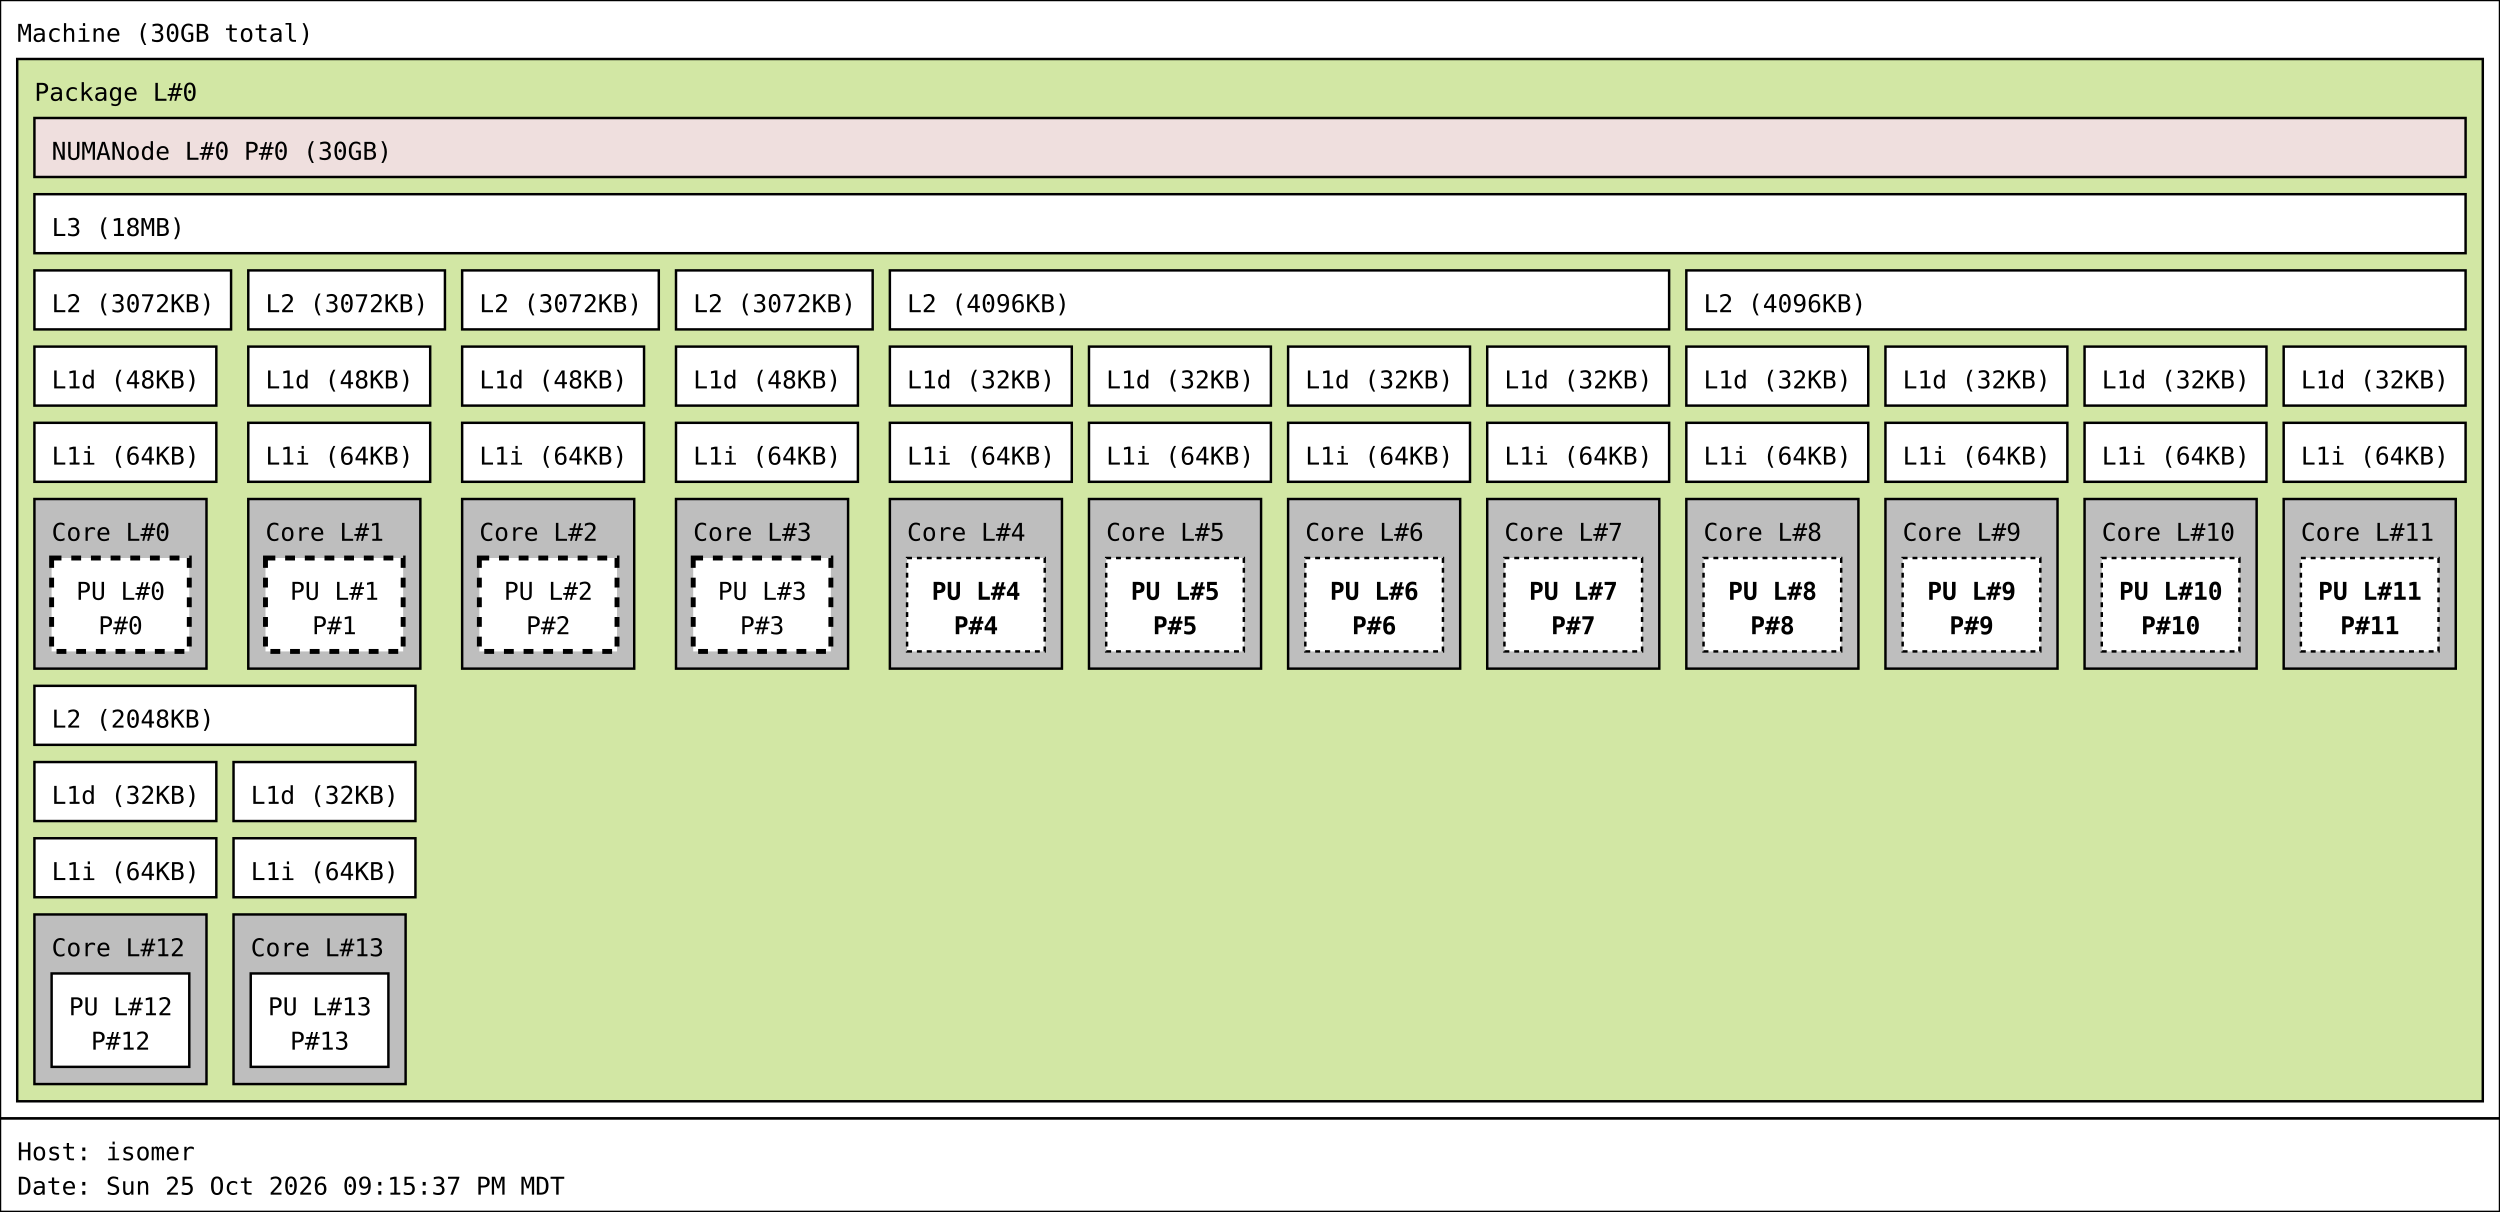
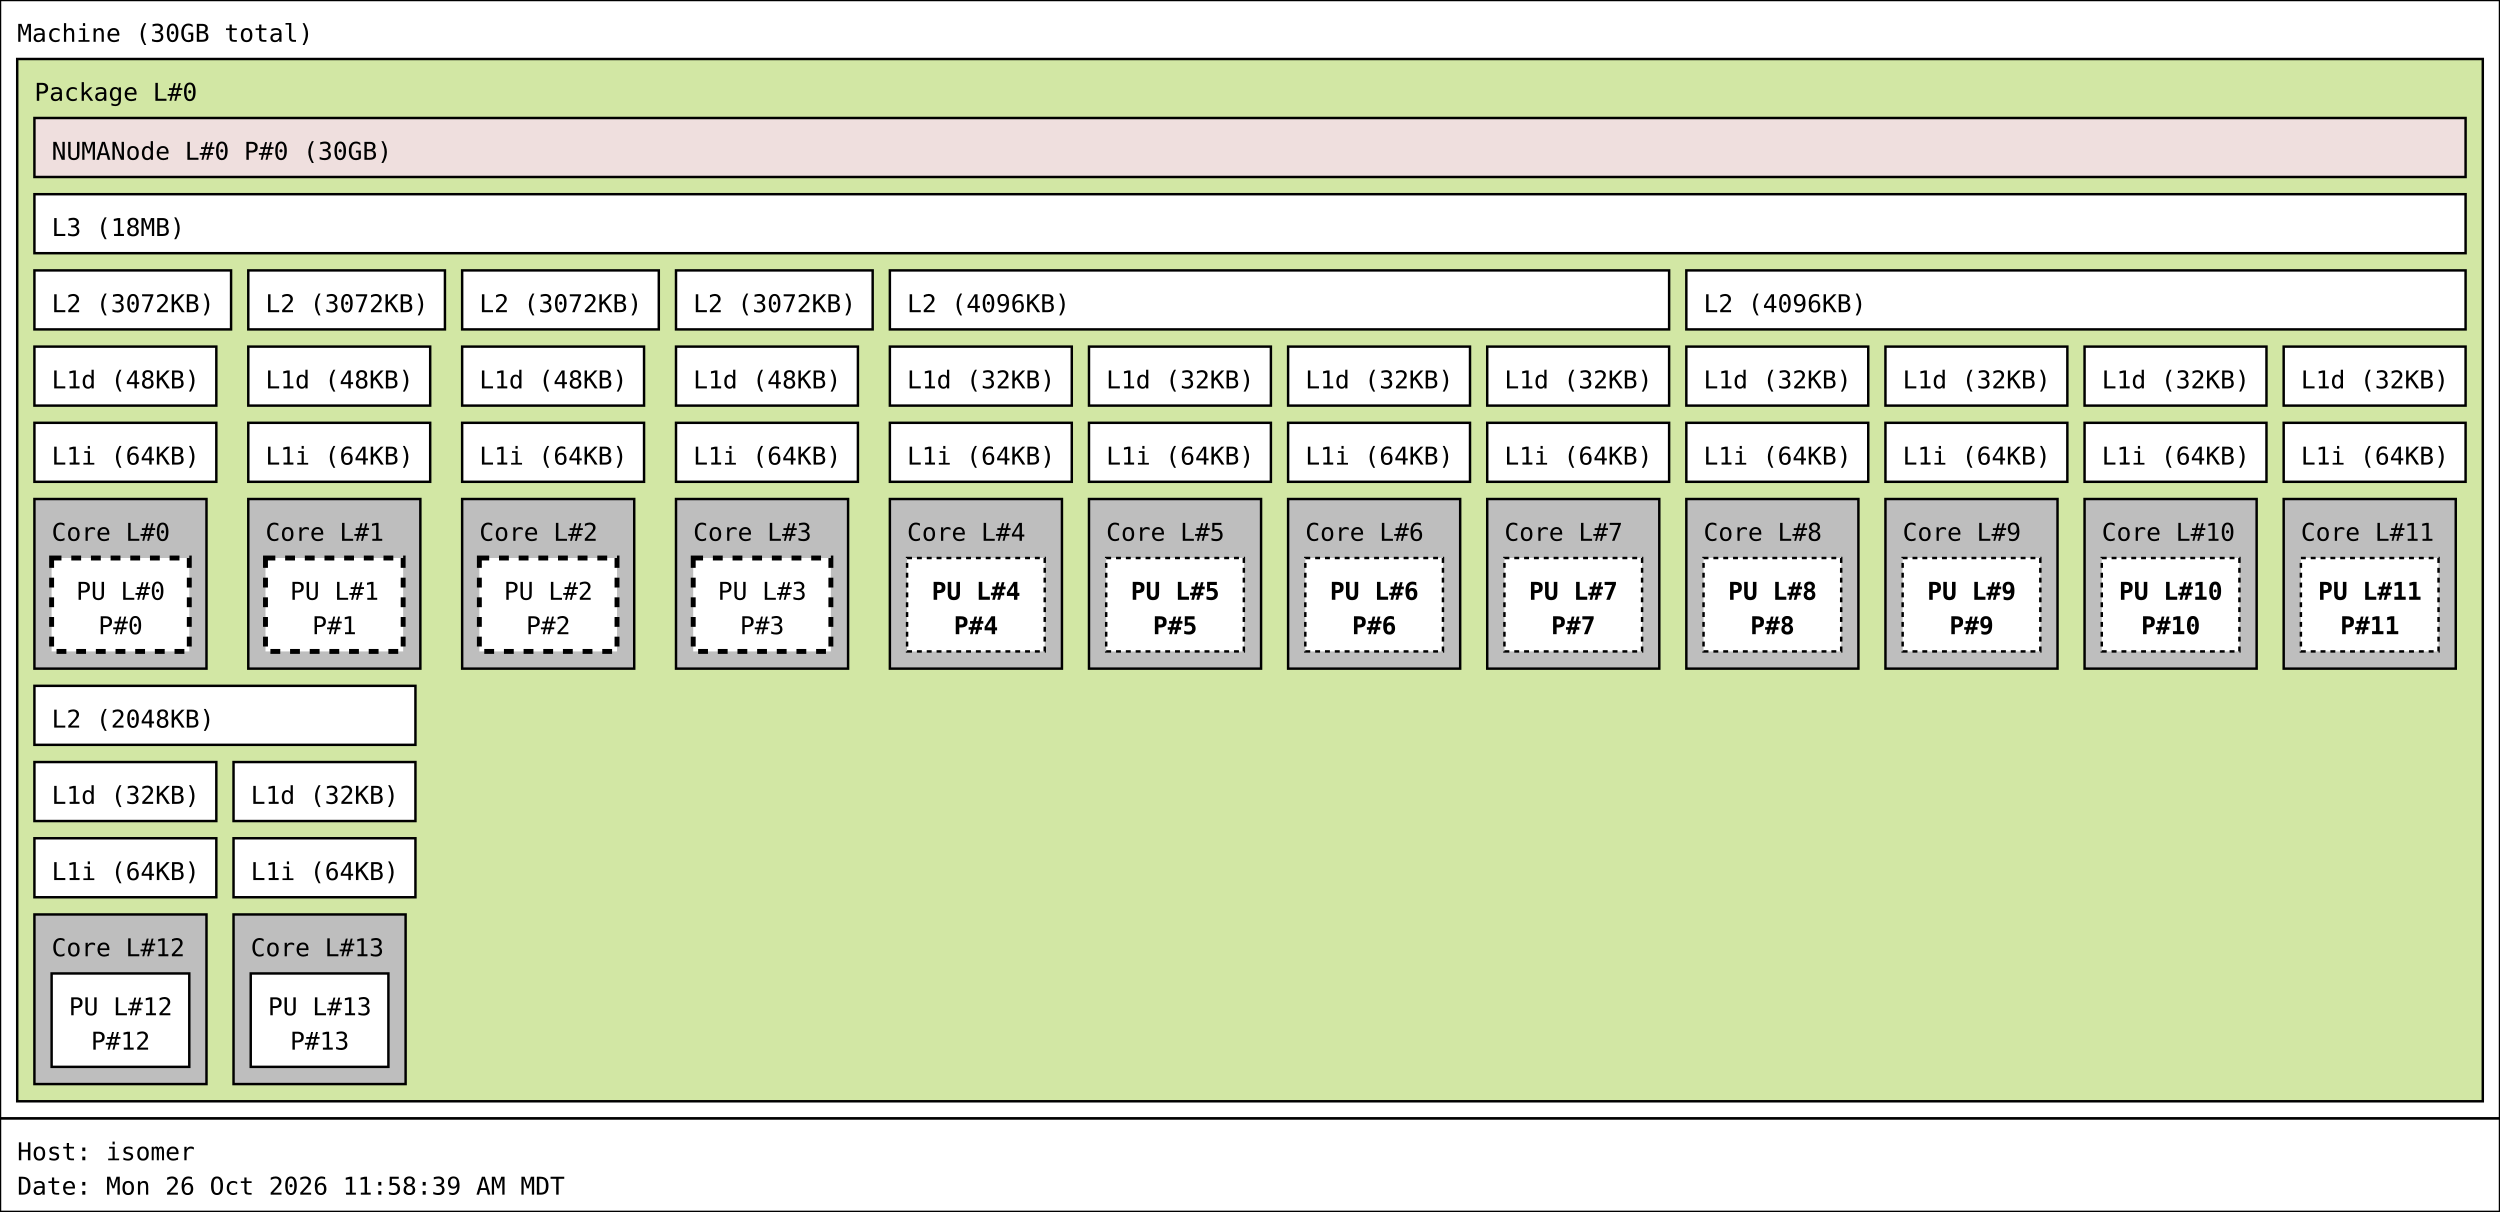
<svg xmlns="http://www.w3.org/2000/svg" width="1017px" height="493px" viewBox="0 0 1017px 493px" version="1.1">
  <rect id="Machine_0_rect" class="Machine" x="0" y="0" width="1017" height="455" fill="rgb(255,255,255)" stroke="rgb(0,0,0)" stroke-width="1" />
  <text id="Machine_0_text" class="Machine" font-family="Monospace" x="7" y="17" fill="rgb(0,0,0)" font-size="10px">Machine (30GB total)</text>
  <rect id="Package_0_rect" class="Package" x="7" y="24" width="1003" height="424" fill="rgb(210,231,164)" stroke="rgb(0,0,0)" stroke-width="1" />
  <text id="Package_0_text" class="Package" font-family="Monospace" x="14" y="41" fill="rgb(0,0,0)" font-size="10px">Package L#0</text>
  <rect id="L3_0_rect" class="L3" x="14" y="79" width="989" height="24" fill="rgb(255,255,255)" stroke="rgb(0,0,0)" stroke-width="1" />
  <text id="L3_0_text" class="L3" font-family="Monospace" x="21" y="96" fill="rgb(0,0,0)" font-size="10px">L3 (18MB)</text>
  <rect id="L2_0_rect" class="L2" x="14" y="110" width="80" height="24" fill="rgb(255,255,255)" stroke="rgb(0,0,0)" stroke-width="1" />
  <text id="L2_0_text" class="L2" font-family="Monospace" x="21" y="127" fill="rgb(0,0,0)" font-size="10px">L2 (3072KB)</text>
  <rect id="L1d_0_rect" class="L1d" x="14" y="141" width="74" height="24" fill="rgb(255,255,255)" stroke="rgb(0,0,0)" stroke-width="1" />
  <text id="L1d_0_text" class="L1d" font-family="Monospace" x="21" y="158" fill="rgb(0,0,0)" font-size="10px">L1d (48KB)</text>
  <rect id="L1i_0_rect" class="L1i" x="14" y="172" width="74" height="24" fill="rgb(255,255,255)" stroke="rgb(0,0,0)" stroke-width="1" />
  <text id="L1i_0_text" class="L1i" font-family="Monospace" x="21" y="189" fill="rgb(0,0,0)" font-size="10px">L1i (64KB)</text>
  <rect id="Core_0_rect" class="Core" x="14" y="203" width="70" height="69" fill="rgb(190,190,190)" stroke="rgb(0,0,0)" stroke-width="1" />
  <text id="Core_0_text" class="Core" font-family="Monospace" x="21" y="220" fill="rgb(0,0,0)" font-size="10px">Core L#0</text>
  <rect id="PU_0_rect" class="PU" x="21" y="227" width="56" height="38" fill="rgb(255,255,255)" stroke="rgb(0,0,0)" stroke-width="2" stroke-dasharray="4" />
  <text id="PU_0_text" class="PU" font-family="Monospace" x="31" y="244" fill="rgb(0,0,0)" font-size="10px">PU L#0</text>
  <text id="PU_0_text_1" class="PU" font-family="Monospace" x="40" y="258" fill="rgb(0,0,0)" font-size="10px">P#0</text>
  <rect id="L2_1_rect" class="L2" x="101" y="110" width="80" height="24" fill="rgb(255,255,255)" stroke="rgb(0,0,0)" stroke-width="1" />
  <text id="L2_1_text" class="L2" font-family="Monospace" x="108" y="127" fill="rgb(0,0,0)" font-size="10px">L2 (3072KB)</text>
  <rect id="L1d_1_rect" class="L1d" x="101" y="141" width="74" height="24" fill="rgb(255,255,255)" stroke="rgb(0,0,0)" stroke-width="1" />
  <text id="L1d_1_text" class="L1d" font-family="Monospace" x="108" y="158" fill="rgb(0,0,0)" font-size="10px">L1d (48KB)</text>
  <rect id="L1i_1_rect" class="L1i" x="101" y="172" width="74" height="24" fill="rgb(255,255,255)" stroke="rgb(0,0,0)" stroke-width="1" />
  <text id="L1i_1_text" class="L1i" font-family="Monospace" x="108" y="189" fill="rgb(0,0,0)" font-size="10px">L1i (64KB)</text>
  <rect id="Core_1_rect" class="Core" x="101" y="203" width="70" height="69" fill="rgb(190,190,190)" stroke="rgb(0,0,0)" stroke-width="1" />
  <text id="Core_1_text" class="Core" font-family="Monospace" x="108" y="220" fill="rgb(0,0,0)" font-size="10px">Core L#1</text>
  <rect id="PU_1_rect" class="PU" x="108" y="227" width="56" height="38" fill="rgb(255,255,255)" stroke="rgb(0,0,0)" stroke-width="2" stroke-dasharray="4" />
  <text id="PU_1_text" class="PU" font-family="Monospace" x="118" y="244" fill="rgb(0,0,0)" font-size="10px">PU L#1</text>
  <text id="PU_1_text_1" class="PU" font-family="Monospace" x="127" y="258" fill="rgb(0,0,0)" font-size="10px">P#1</text>
  <rect id="L2_2_rect" class="L2" x="188" y="110" width="80" height="24" fill="rgb(255,255,255)" stroke="rgb(0,0,0)" stroke-width="1" />
  <text id="L2_2_text" class="L2" font-family="Monospace" x="195" y="127" fill="rgb(0,0,0)" font-size="10px">L2 (3072KB)</text>
  <rect id="L1d_2_rect" class="L1d" x="188" y="141" width="74" height="24" fill="rgb(255,255,255)" stroke="rgb(0,0,0)" stroke-width="1" />
  <text id="L1d_2_text" class="L1d" font-family="Monospace" x="195" y="158" fill="rgb(0,0,0)" font-size="10px">L1d (48KB)</text>
  <rect id="L1i_2_rect" class="L1i" x="188" y="172" width="74" height="24" fill="rgb(255,255,255)" stroke="rgb(0,0,0)" stroke-width="1" />
  <text id="L1i_2_text" class="L1i" font-family="Monospace" x="195" y="189" fill="rgb(0,0,0)" font-size="10px">L1i (64KB)</text>
  <rect id="Core_2_rect" class="Core" x="188" y="203" width="70" height="69" fill="rgb(190,190,190)" stroke="rgb(0,0,0)" stroke-width="1" />
  <text id="Core_2_text" class="Core" font-family="Monospace" x="195" y="220" fill="rgb(0,0,0)" font-size="10px">Core L#2</text>
  <rect id="PU_2_rect" class="PU" x="195" y="227" width="56" height="38" fill="rgb(255,255,255)" stroke="rgb(0,0,0)" stroke-width="2" stroke-dasharray="4" />
  <text id="PU_2_text" class="PU" font-family="Monospace" x="205" y="244" fill="rgb(0,0,0)" font-size="10px">PU L#2</text>
  <text id="PU_2_text_1" class="PU" font-family="Monospace" x="214" y="258" fill="rgb(0,0,0)" font-size="10px">P#2</text>
  <rect id="L2_3_rect" class="L2" x="275" y="110" width="80" height="24" fill="rgb(255,255,255)" stroke="rgb(0,0,0)" stroke-width="1" />
  <text id="L2_3_text" class="L2" font-family="Monospace" x="282" y="127" fill="rgb(0,0,0)" font-size="10px">L2 (3072KB)</text>
  <rect id="L1d_3_rect" class="L1d" x="275" y="141" width="74" height="24" fill="rgb(255,255,255)" stroke="rgb(0,0,0)" stroke-width="1" />
  <text id="L1d_3_text" class="L1d" font-family="Monospace" x="282" y="158" fill="rgb(0,0,0)" font-size="10px">L1d (48KB)</text>
  <rect id="L1i_3_rect" class="L1i" x="275" y="172" width="74" height="24" fill="rgb(255,255,255)" stroke="rgb(0,0,0)" stroke-width="1" />
  <text id="L1i_3_text" class="L1i" font-family="Monospace" x="282" y="189" fill="rgb(0,0,0)" font-size="10px">L1i (64KB)</text>
  <rect id="Core_3_rect" class="Core" x="275" y="203" width="70" height="69" fill="rgb(190,190,190)" stroke="rgb(0,0,0)" stroke-width="1" />
  <text id="Core_3_text" class="Core" font-family="Monospace" x="282" y="220" fill="rgb(0,0,0)" font-size="10px">Core L#3</text>
  <rect id="PU_3_rect" class="PU" x="282" y="227" width="56" height="38" fill="rgb(255,255,255)" stroke="rgb(0,0,0)" stroke-width="2" stroke-dasharray="4" />
  <text id="PU_3_text" class="PU" font-family="Monospace" x="292" y="244" fill="rgb(0,0,0)" font-size="10px">PU L#3</text>
  <text id="PU_3_text_1" class="PU" font-family="Monospace" x="301" y="258" fill="rgb(0,0,0)" font-size="10px">P#3</text>
  <rect id="L2_4_rect" class="L2" x="362" y="110" width="317" height="24" fill="rgb(255,255,255)" stroke="rgb(0,0,0)" stroke-width="1" />
  <text id="L2_4_text" class="L2" font-family="Monospace" x="369" y="127" fill="rgb(0,0,0)" font-size="10px">L2 (4096KB)</text>
  <rect id="L1d_4_rect" class="L1d" x="362" y="141" width="74" height="24" fill="rgb(255,255,255)" stroke="rgb(0,0,0)" stroke-width="1" />
  <text id="L1d_4_text" class="L1d" font-family="Monospace" x="369" y="158" fill="rgb(0,0,0)" font-size="10px">L1d (32KB)</text>
  <rect id="L1i_4_rect" class="L1i" x="362" y="172" width="74" height="24" fill="rgb(255,255,255)" stroke="rgb(0,0,0)" stroke-width="1" />
  <text id="L1i_4_text" class="L1i" font-family="Monospace" x="369" y="189" fill="rgb(0,0,0)" font-size="10px">L1i (64KB)</text>
  <rect id="Core_4_rect" class="Core" x="362" y="203" width="70" height="69" fill="rgb(190,190,190)" stroke="rgb(0,0,0)" stroke-width="1" />
  <text id="Core_4_text" class="Core" font-family="Monospace" x="369" y="220" fill="rgb(0,0,0)" font-size="10px">Core L#4</text>
  <rect id="PU_4_rect" class="PU" x="369" y="227" width="56" height="38" fill="rgb(255,255,255)" stroke="rgb(0,0,0)" stroke-width="1" stroke-dasharray="2" />
  <text id="PU_4_text" class="PU" font-family="Monospace" font-weight="bold" x="379" y="244" fill="rgb(0,0,0)" font-size="10px">PU L#4</text>
  <text id="PU_4_text_1" class="PU" font-family="Monospace" font-weight="bold" x="388" y="258" fill="rgb(0,0,0)" font-size="10px">P#4</text>
  <rect id="L1d_5_rect" class="L1d" x="443" y="141" width="74" height="24" fill="rgb(255,255,255)" stroke="rgb(0,0,0)" stroke-width="1" />
  <text id="L1d_5_text" class="L1d" font-family="Monospace" x="450" y="158" fill="rgb(0,0,0)" font-size="10px">L1d (32KB)</text>
  <rect id="L1i_5_rect" class="L1i" x="443" y="172" width="74" height="24" fill="rgb(255,255,255)" stroke="rgb(0,0,0)" stroke-width="1" />
  <text id="L1i_5_text" class="L1i" font-family="Monospace" x="450" y="189" fill="rgb(0,0,0)" font-size="10px">L1i (64KB)</text>
  <rect id="Core_5_rect" class="Core" x="443" y="203" width="70" height="69" fill="rgb(190,190,190)" stroke="rgb(0,0,0)" stroke-width="1" />
  <text id="Core_5_text" class="Core" font-family="Monospace" x="450" y="220" fill="rgb(0,0,0)" font-size="10px">Core L#5</text>
  <rect id="PU_5_rect" class="PU" x="450" y="227" width="56" height="38" fill="rgb(255,255,255)" stroke="rgb(0,0,0)" stroke-width="1" stroke-dasharray="2" />
  <text id="PU_5_text" class="PU" font-family="Monospace" font-weight="bold" x="460" y="244" fill="rgb(0,0,0)" font-size="10px">PU L#5</text>
  <text id="PU_5_text_1" class="PU" font-family="Monospace" font-weight="bold" x="469" y="258" fill="rgb(0,0,0)" font-size="10px">P#5</text>
  <rect id="L1d_6_rect" class="L1d" x="524" y="141" width="74" height="24" fill="rgb(255,255,255)" stroke="rgb(0,0,0)" stroke-width="1" />
  <text id="L1d_6_text" class="L1d" font-family="Monospace" x="531" y="158" fill="rgb(0,0,0)" font-size="10px">L1d (32KB)</text>
  <rect id="L1i_6_rect" class="L1i" x="524" y="172" width="74" height="24" fill="rgb(255,255,255)" stroke="rgb(0,0,0)" stroke-width="1" />
  <text id="L1i_6_text" class="L1i" font-family="Monospace" x="531" y="189" fill="rgb(0,0,0)" font-size="10px">L1i (64KB)</text>
  <rect id="Core_6_rect" class="Core" x="524" y="203" width="70" height="69" fill="rgb(190,190,190)" stroke="rgb(0,0,0)" stroke-width="1" />
  <text id="Core_6_text" class="Core" font-family="Monospace" x="531" y="220" fill="rgb(0,0,0)" font-size="10px">Core L#6</text>
  <rect id="PU_6_rect" class="PU" x="531" y="227" width="56" height="38" fill="rgb(255,255,255)" stroke="rgb(0,0,0)" stroke-width="1" stroke-dasharray="2" />
  <text id="PU_6_text" class="PU" font-family="Monospace" font-weight="bold" x="541" y="244" fill="rgb(0,0,0)" font-size="10px">PU L#6</text>
  <text id="PU_6_text_1" class="PU" font-family="Monospace" font-weight="bold" x="550" y="258" fill="rgb(0,0,0)" font-size="10px">P#6</text>
  <rect id="L1d_7_rect" class="L1d" x="605" y="141" width="74" height="24" fill="rgb(255,255,255)" stroke="rgb(0,0,0)" stroke-width="1" />
  <text id="L1d_7_text" class="L1d" font-family="Monospace" x="612" y="158" fill="rgb(0,0,0)" font-size="10px">L1d (32KB)</text>
  <rect id="L1i_7_rect" class="L1i" x="605" y="172" width="74" height="24" fill="rgb(255,255,255)" stroke="rgb(0,0,0)" stroke-width="1" />
  <text id="L1i_7_text" class="L1i" font-family="Monospace" x="612" y="189" fill="rgb(0,0,0)" font-size="10px">L1i (64KB)</text>
  <rect id="Core_7_rect" class="Core" x="605" y="203" width="70" height="69" fill="rgb(190,190,190)" stroke="rgb(0,0,0)" stroke-width="1" />
  <text id="Core_7_text" class="Core" font-family="Monospace" x="612" y="220" fill="rgb(0,0,0)" font-size="10px">Core L#7</text>
  <rect id="PU_7_rect" class="PU" x="612" y="227" width="56" height="38" fill="rgb(255,255,255)" stroke="rgb(0,0,0)" stroke-width="1" stroke-dasharray="2" />
  <text id="PU_7_text" class="PU" font-family="Monospace" font-weight="bold" x="622" y="244" fill="rgb(0,0,0)" font-size="10px">PU L#7</text>
  <text id="PU_7_text_1" class="PU" font-family="Monospace" font-weight="bold" x="631" y="258" fill="rgb(0,0,0)" font-size="10px">P#7</text>
  <rect id="L2_5_rect" class="L2" x="686" y="110" width="317" height="24" fill="rgb(255,255,255)" stroke="rgb(0,0,0)" stroke-width="1" />
  <text id="L2_5_text" class="L2" font-family="Monospace" x="693" y="127" fill="rgb(0,0,0)" font-size="10px">L2 (4096KB)</text>
  <rect id="L1d_8_rect" class="L1d" x="686" y="141" width="74" height="24" fill="rgb(255,255,255)" stroke="rgb(0,0,0)" stroke-width="1" />
  <text id="L1d_8_text" class="L1d" font-family="Monospace" x="693" y="158" fill="rgb(0,0,0)" font-size="10px">L1d (32KB)</text>
  <rect id="L1i_8_rect" class="L1i" x="686" y="172" width="74" height="24" fill="rgb(255,255,255)" stroke="rgb(0,0,0)" stroke-width="1" />
  <text id="L1i_8_text" class="L1i" font-family="Monospace" x="693" y="189" fill="rgb(0,0,0)" font-size="10px">L1i (64KB)</text>
  <rect id="Core_8_rect" class="Core" x="686" y="203" width="70" height="69" fill="rgb(190,190,190)" stroke="rgb(0,0,0)" stroke-width="1" />
  <text id="Core_8_text" class="Core" font-family="Monospace" x="693" y="220" fill="rgb(0,0,0)" font-size="10px">Core L#8</text>
  <rect id="PU_8_rect" class="PU" x="693" y="227" width="56" height="38" fill="rgb(255,255,255)" stroke="rgb(0,0,0)" stroke-width="1" stroke-dasharray="2" />
  <text id="PU_8_text" class="PU" font-family="Monospace" font-weight="bold" x="703" y="244" fill="rgb(0,0,0)" font-size="10px">PU L#8</text>
  <text id="PU_8_text_1" class="PU" font-family="Monospace" font-weight="bold" x="712" y="258" fill="rgb(0,0,0)" font-size="10px">P#8</text>
  <rect id="L1d_9_rect" class="L1d" x="767" y="141" width="74" height="24" fill="rgb(255,255,255)" stroke="rgb(0,0,0)" stroke-width="1" />
  <text id="L1d_9_text" class="L1d" font-family="Monospace" x="774" y="158" fill="rgb(0,0,0)" font-size="10px">L1d (32KB)</text>
  <rect id="L1i_9_rect" class="L1i" x="767" y="172" width="74" height="24" fill="rgb(255,255,255)" stroke="rgb(0,0,0)" stroke-width="1" />
  <text id="L1i_9_text" class="L1i" font-family="Monospace" x="774" y="189" fill="rgb(0,0,0)" font-size="10px">L1i (64KB)</text>
  <rect id="Core_9_rect" class="Core" x="767" y="203" width="70" height="69" fill="rgb(190,190,190)" stroke="rgb(0,0,0)" stroke-width="1" />
  <text id="Core_9_text" class="Core" font-family="Monospace" x="774" y="220" fill="rgb(0,0,0)" font-size="10px">Core L#9</text>
  <rect id="PU_9_rect" class="PU" x="774" y="227" width="56" height="38" fill="rgb(255,255,255)" stroke="rgb(0,0,0)" stroke-width="1" stroke-dasharray="2" />
  <text id="PU_9_text" class="PU" font-family="Monospace" font-weight="bold" x="784" y="244" fill="rgb(0,0,0)" font-size="10px">PU L#9</text>
  <text id="PU_9_text_1" class="PU" font-family="Monospace" font-weight="bold" x="793" y="258" fill="rgb(0,0,0)" font-size="10px">P#9</text>
  <rect id="L1d_10_rect" class="L1d" x="848" y="141" width="74" height="24" fill="rgb(255,255,255)" stroke="rgb(0,0,0)" stroke-width="1" />
  <text id="L1d_10_text" class="L1d" font-family="Monospace" x="855" y="158" fill="rgb(0,0,0)" font-size="10px">L1d (32KB)</text>
  <rect id="L1i_10_rect" class="L1i" x="848" y="172" width="74" height="24" fill="rgb(255,255,255)" stroke="rgb(0,0,0)" stroke-width="1" />
  <text id="L1i_10_text" class="L1i" font-family="Monospace" x="855" y="189" fill="rgb(0,0,0)" font-size="10px">L1i (64KB)</text>
  <rect id="Core_10_rect" class="Core" x="848" y="203" width="70" height="69" fill="rgb(190,190,190)" stroke="rgb(0,0,0)" stroke-width="1" />
  <text id="Core_10_text" class="Core" font-family="Monospace" x="855" y="220" fill="rgb(0,0,0)" font-size="10px">Core L#10</text>
  <rect id="PU_10_rect" class="PU" x="855" y="227" width="56" height="38" fill="rgb(255,255,255)" stroke="rgb(0,0,0)" stroke-width="1" stroke-dasharray="2" />
  <text id="PU_10_text" class="PU" font-family="Monospace" font-weight="bold" x="862" y="244" fill="rgb(0,0,0)" font-size="10px">PU L#10</text>
  <text id="PU_10_text_1" class="PU" font-family="Monospace" font-weight="bold" x="871" y="258" fill="rgb(0,0,0)" font-size="10px">P#10</text>
  <rect id="L1d_11_rect" class="L1d" x="929" y="141" width="74" height="24" fill="rgb(255,255,255)" stroke="rgb(0,0,0)" stroke-width="1" />
  <text id="L1d_11_text" class="L1d" font-family="Monospace" x="936" y="158" fill="rgb(0,0,0)" font-size="10px">L1d (32KB)</text>
  <rect id="L1i_11_rect" class="L1i" x="929" y="172" width="74" height="24" fill="rgb(255,255,255)" stroke="rgb(0,0,0)" stroke-width="1" />
  <text id="L1i_11_text" class="L1i" font-family="Monospace" x="936" y="189" fill="rgb(0,0,0)" font-size="10px">L1i (64KB)</text>
  <rect id="Core_11_rect" class="Core" x="929" y="203" width="70" height="69" fill="rgb(190,190,190)" stroke="rgb(0,0,0)" stroke-width="1" />
  <text id="Core_11_text" class="Core" font-family="Monospace" x="936" y="220" fill="rgb(0,0,0)" font-size="10px">Core L#11</text>
  <rect id="PU_11_rect" class="PU" x="936" y="227" width="56" height="38" fill="rgb(255,255,255)" stroke="rgb(0,0,0)" stroke-width="1" stroke-dasharray="2" />
  <text id="PU_11_text" class="PU" font-family="Monospace" font-weight="bold" x="943" y="244" fill="rgb(0,0,0)" font-size="10px">PU L#11</text>
  <text id="PU_11_text_1" class="PU" font-family="Monospace" font-weight="bold" x="952" y="258" fill="rgb(0,0,0)" font-size="10px">P#11</text>
  <rect id="L2_6_rect" class="L2" x="14" y="279" width="155" height="24" fill="rgb(255,255,255)" stroke="rgb(0,0,0)" stroke-width="1" />
  <text id="L2_6_text" class="L2" font-family="Monospace" x="21" y="296" fill="rgb(0,0,0)" font-size="10px">L2 (2048KB)</text>
  <rect id="L1d_12_rect" class="L1d" x="14" y="310" width="74" height="24" fill="rgb(255,255,255)" stroke="rgb(0,0,0)" stroke-width="1" />
  <text id="L1d_12_text" class="L1d" font-family="Monospace" x="21" y="327" fill="rgb(0,0,0)" font-size="10px">L1d (32KB)</text>
  <rect id="L1i_12_rect" class="L1i" x="14" y="341" width="74" height="24" fill="rgb(255,255,255)" stroke="rgb(0,0,0)" stroke-width="1" />
  <text id="L1i_12_text" class="L1i" font-family="Monospace" x="21" y="358" fill="rgb(0,0,0)" font-size="10px">L1i (64KB)</text>
  <rect id="Core_12_rect" class="Core" x="14" y="372" width="70" height="69" fill="rgb(190,190,190)" stroke="rgb(0,0,0)" stroke-width="1" />
  <text id="Core_12_text" class="Core" font-family="Monospace" x="21" y="389" fill="rgb(0,0,0)" font-size="10px">Core L#12</text>
  <rect id="PU_12_rect" class="PU" x="21" y="396" width="56" height="38" fill="rgb(255,255,255)" stroke="rgb(0,0,0)" stroke-width="1" />
  <text id="PU_12_text" class="PU" font-family="Monospace" x="28" y="413" fill="rgb(0,0,0)" font-size="10px">PU L#12</text>
  <text id="PU_12_text_1" class="PU" font-family="Monospace" x="37" y="427" fill="rgb(0,0,0)" font-size="10px">P#12</text>
  <rect id="L1d_13_rect" class="L1d" x="95" y="310" width="74" height="24" fill="rgb(255,255,255)" stroke="rgb(0,0,0)" stroke-width="1" />
  <text id="L1d_13_text" class="L1d" font-family="Monospace" x="102" y="327" fill="rgb(0,0,0)" font-size="10px">L1d (32KB)</text>
  <rect id="L1i_13_rect" class="L1i" x="95" y="341" width="74" height="24" fill="rgb(255,255,255)" stroke="rgb(0,0,0)" stroke-width="1" />
  <text id="L1i_13_text" class="L1i" font-family="Monospace" x="102" y="358" fill="rgb(0,0,0)" font-size="10px">L1i (64KB)</text>
  <rect id="Core_13_rect" class="Core" x="95" y="372" width="70" height="69" fill="rgb(190,190,190)" stroke="rgb(0,0,0)" stroke-width="1" />
  <text id="Core_13_text" class="Core" font-family="Monospace" x="102" y="389" fill="rgb(0,0,0)" font-size="10px">Core L#13</text>
  <rect id="PU_13_rect" class="PU" x="102" y="396" width="56" height="38" fill="rgb(255,255,255)" stroke="rgb(0,0,0)" stroke-width="1" />
  <text id="PU_13_text" class="PU" font-family="Monospace" x="109" y="413" fill="rgb(0,0,0)" font-size="10px">PU L#13</text>
  <text id="PU_13_text_1" class="PU" font-family="Monospace" x="118" y="427" fill="rgb(0,0,0)" font-size="10px">P#13</text>
  <rect id="NUMANode_0_rect" class="NUMANode" x="14" y="48" width="989" height="24" fill="rgb(239,223,222)" stroke="rgb(0,0,0)" stroke-width="1" />
  <text id="NUMANode_0_text" class="NUMANode" font-family="Monospace" x="21" y="65" fill="rgb(0,0,0)" font-size="10px">NUMANode L#0 P#0 (30GB)</text>
  <rect id="anon_rect" x="0" y="455" width="1017" height="38" fill="rgb(255,255,255)" stroke="rgb(0,0,0)" stroke-width="1" />
  <text id="anon_text" font-family="Monospace" x="7" y="472" fill="rgb(0,0,0)" font-size="10px">Host: isomer</text>
-   <text id="anon_text_1" font-family="Monospace" x="7" y="486" fill="rgb(0,0,0)" font-size="10px">Date: Sun 25 Oct 2026 09:15:37 PM MDT</text>
+   <text id="anon_text_1" font-family="Monospace" x="7" y="486" fill="rgb(0,0,0)" font-size="10px">Date: Mon 26 Oct 2026 11:58:39 AM MDT</text>
</svg>
